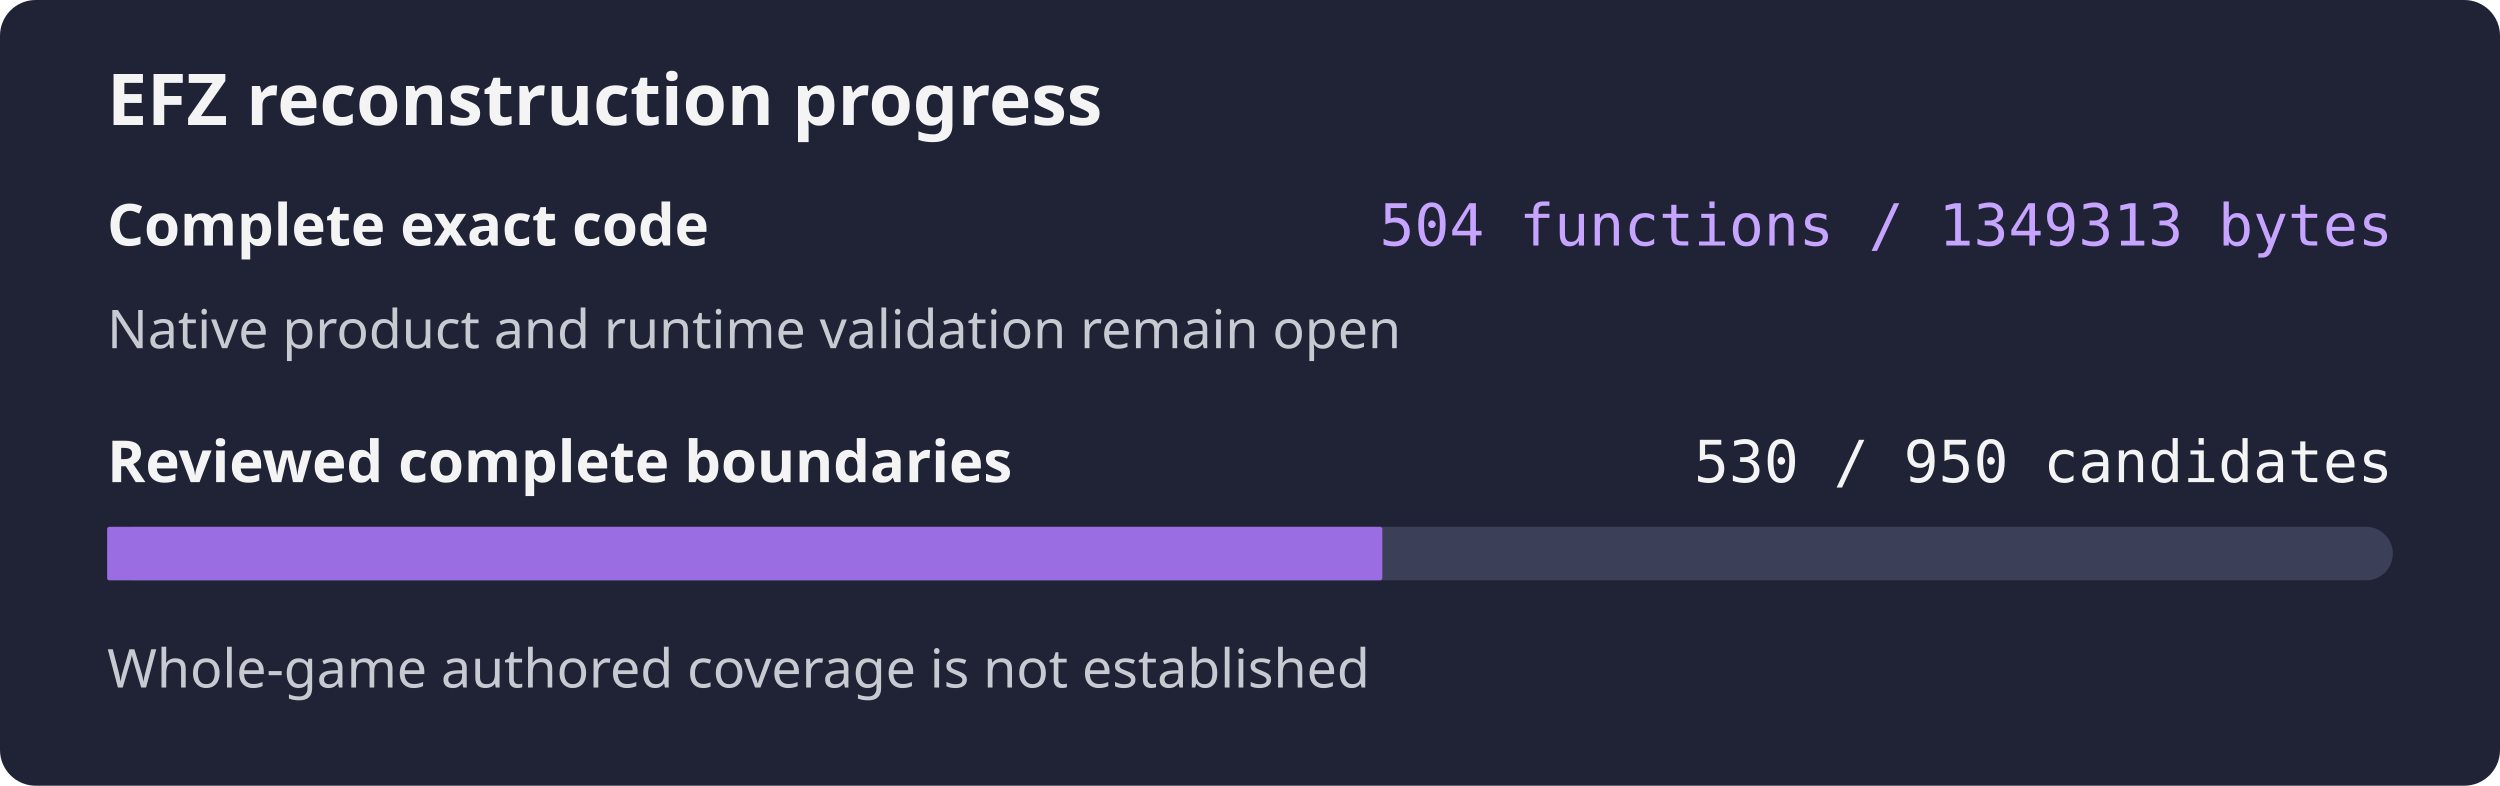
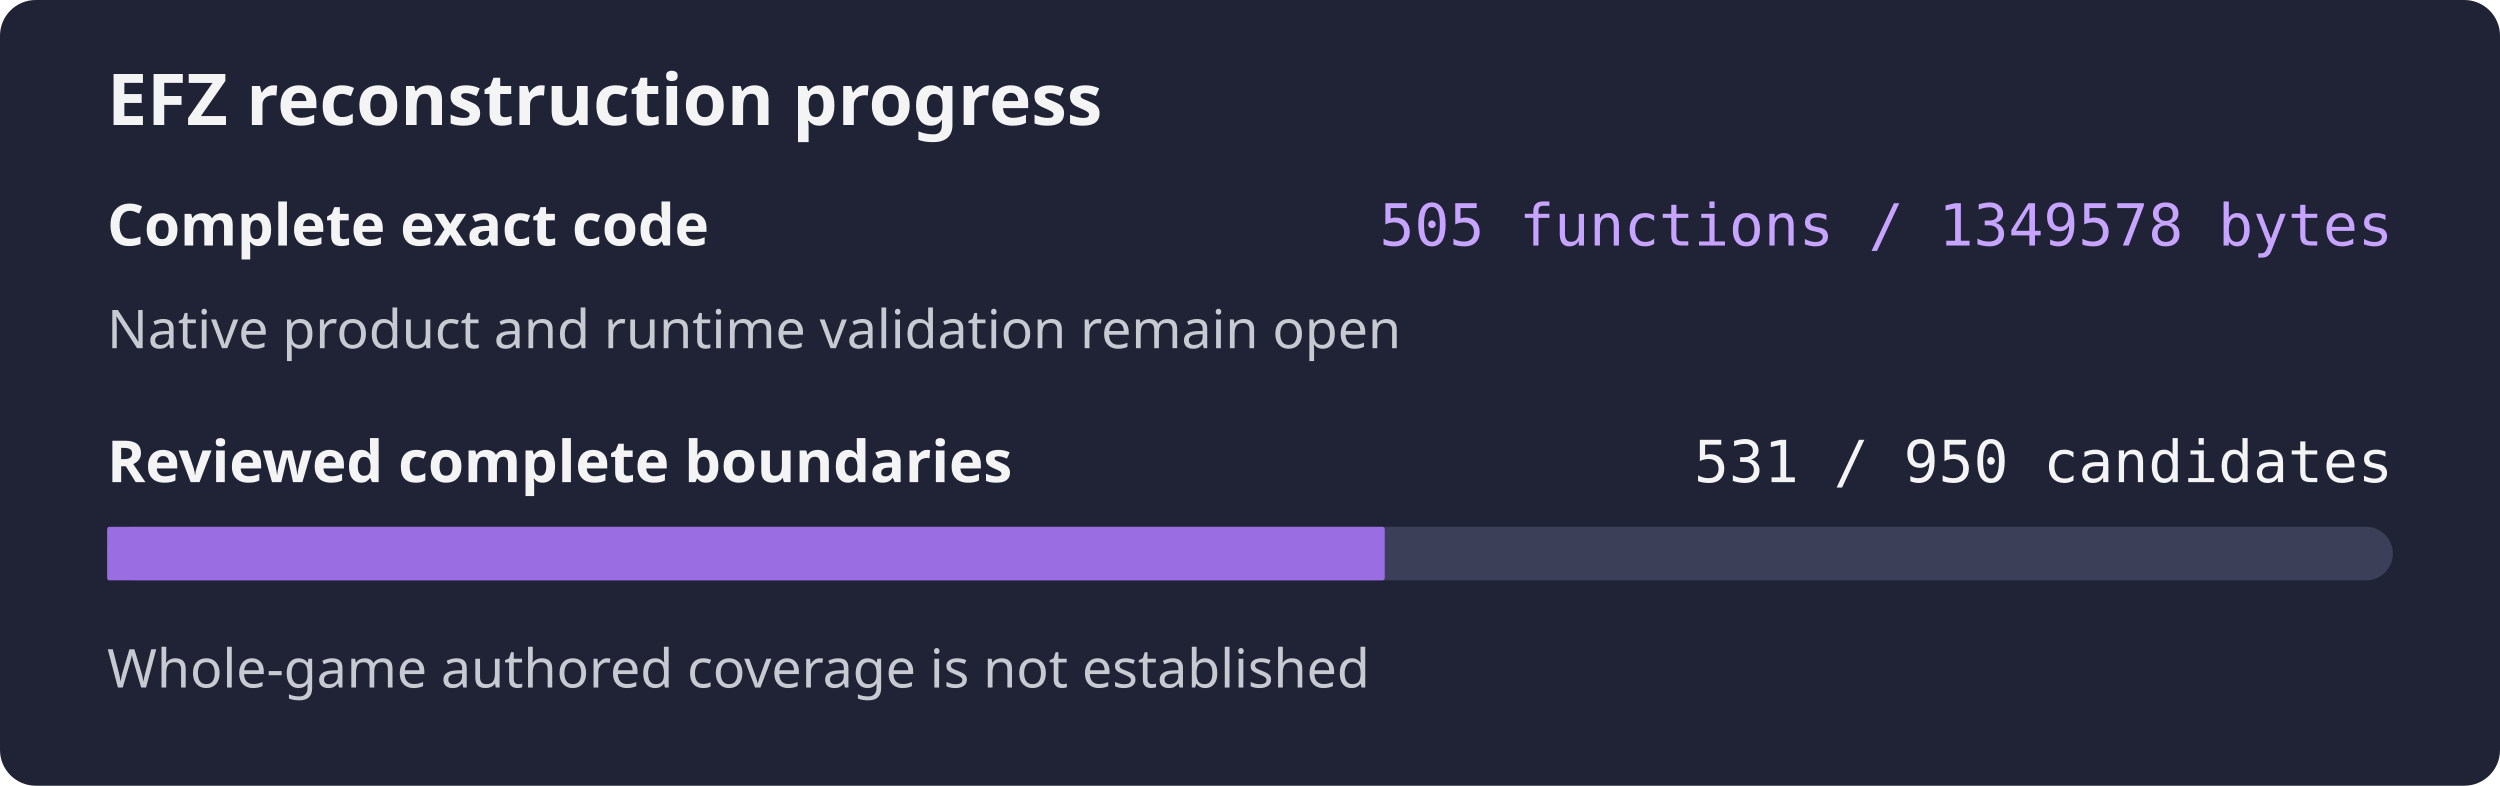
- <svg xmlns="http://www.w3.org/2000/svg" width="560" height="176" role="img" aria-label="EFZ reconstruction: 504 exact functions, 1349313 exact bytes; 530 reviewed boundaries out of 950 candidates">
+ <svg xmlns="http://www.w3.org/2000/svg" width="560" height="176" role="img" aria-label="EFZ reconstruction: 505 exact functions, 1349578 exact bytes; 531 reviewed boundaries out of 950 candidates">
  <rect width="560" height="176" rx="8" fill="#1f2335" />
  <text x="24" y="28" fill="#f4f4f5" font-family="sans-serif" font-size="16" font-weight="600">EFZ reconstruction progress</text>
  <text x="24" y="55" fill="#f4f4f5" font-family="sans-serif" font-size="13" font-weight="600">Complete exact code</text>
-   <text x="536" y="55" fill="#c7a4ff" text-anchor="end" font-family="monospace" font-size="13">504 functions / 1349313 bytes</text>
+   <text x="536" y="55" fill="#c7a4ff" text-anchor="end" font-family="monospace" font-size="13">505 functions / 1349578 bytes</text>
  <text x="24" y="78" fill="#c8cad2" font-family="sans-serif" font-size="12">Native product and runtime validation remain open</text>
  <text x="24" y="108" fill="#f4f4f5" font-family="sans-serif" font-size="13" font-weight="600">Reviewed complete boundaries</text>
-   <text x="536" y="108" fill="#f4f4f5" text-anchor="end" font-family="monospace" font-size="13">530 / 950 candidates</text>
+   <text x="536" y="108" fill="#f4f4f5" text-anchor="end" font-family="monospace" font-size="13">531 / 950 candidates</text>
  <rect x="24" y="118" width="512" height="12" rx="6" fill="#3b4058" />
-   <rect x="24" y="118" width="285.64" height="12" rx="0.5" fill="#9b6de3" />
+   <rect x="24" y="118" width="286.18" height="12" rx="0.5" fill="#9b6de3" />
  <text x="24" y="154" fill="#c8cad2" font-family="sans-serif" font-size="12">Whole-game authored coverage is not established</text>
</svg>
